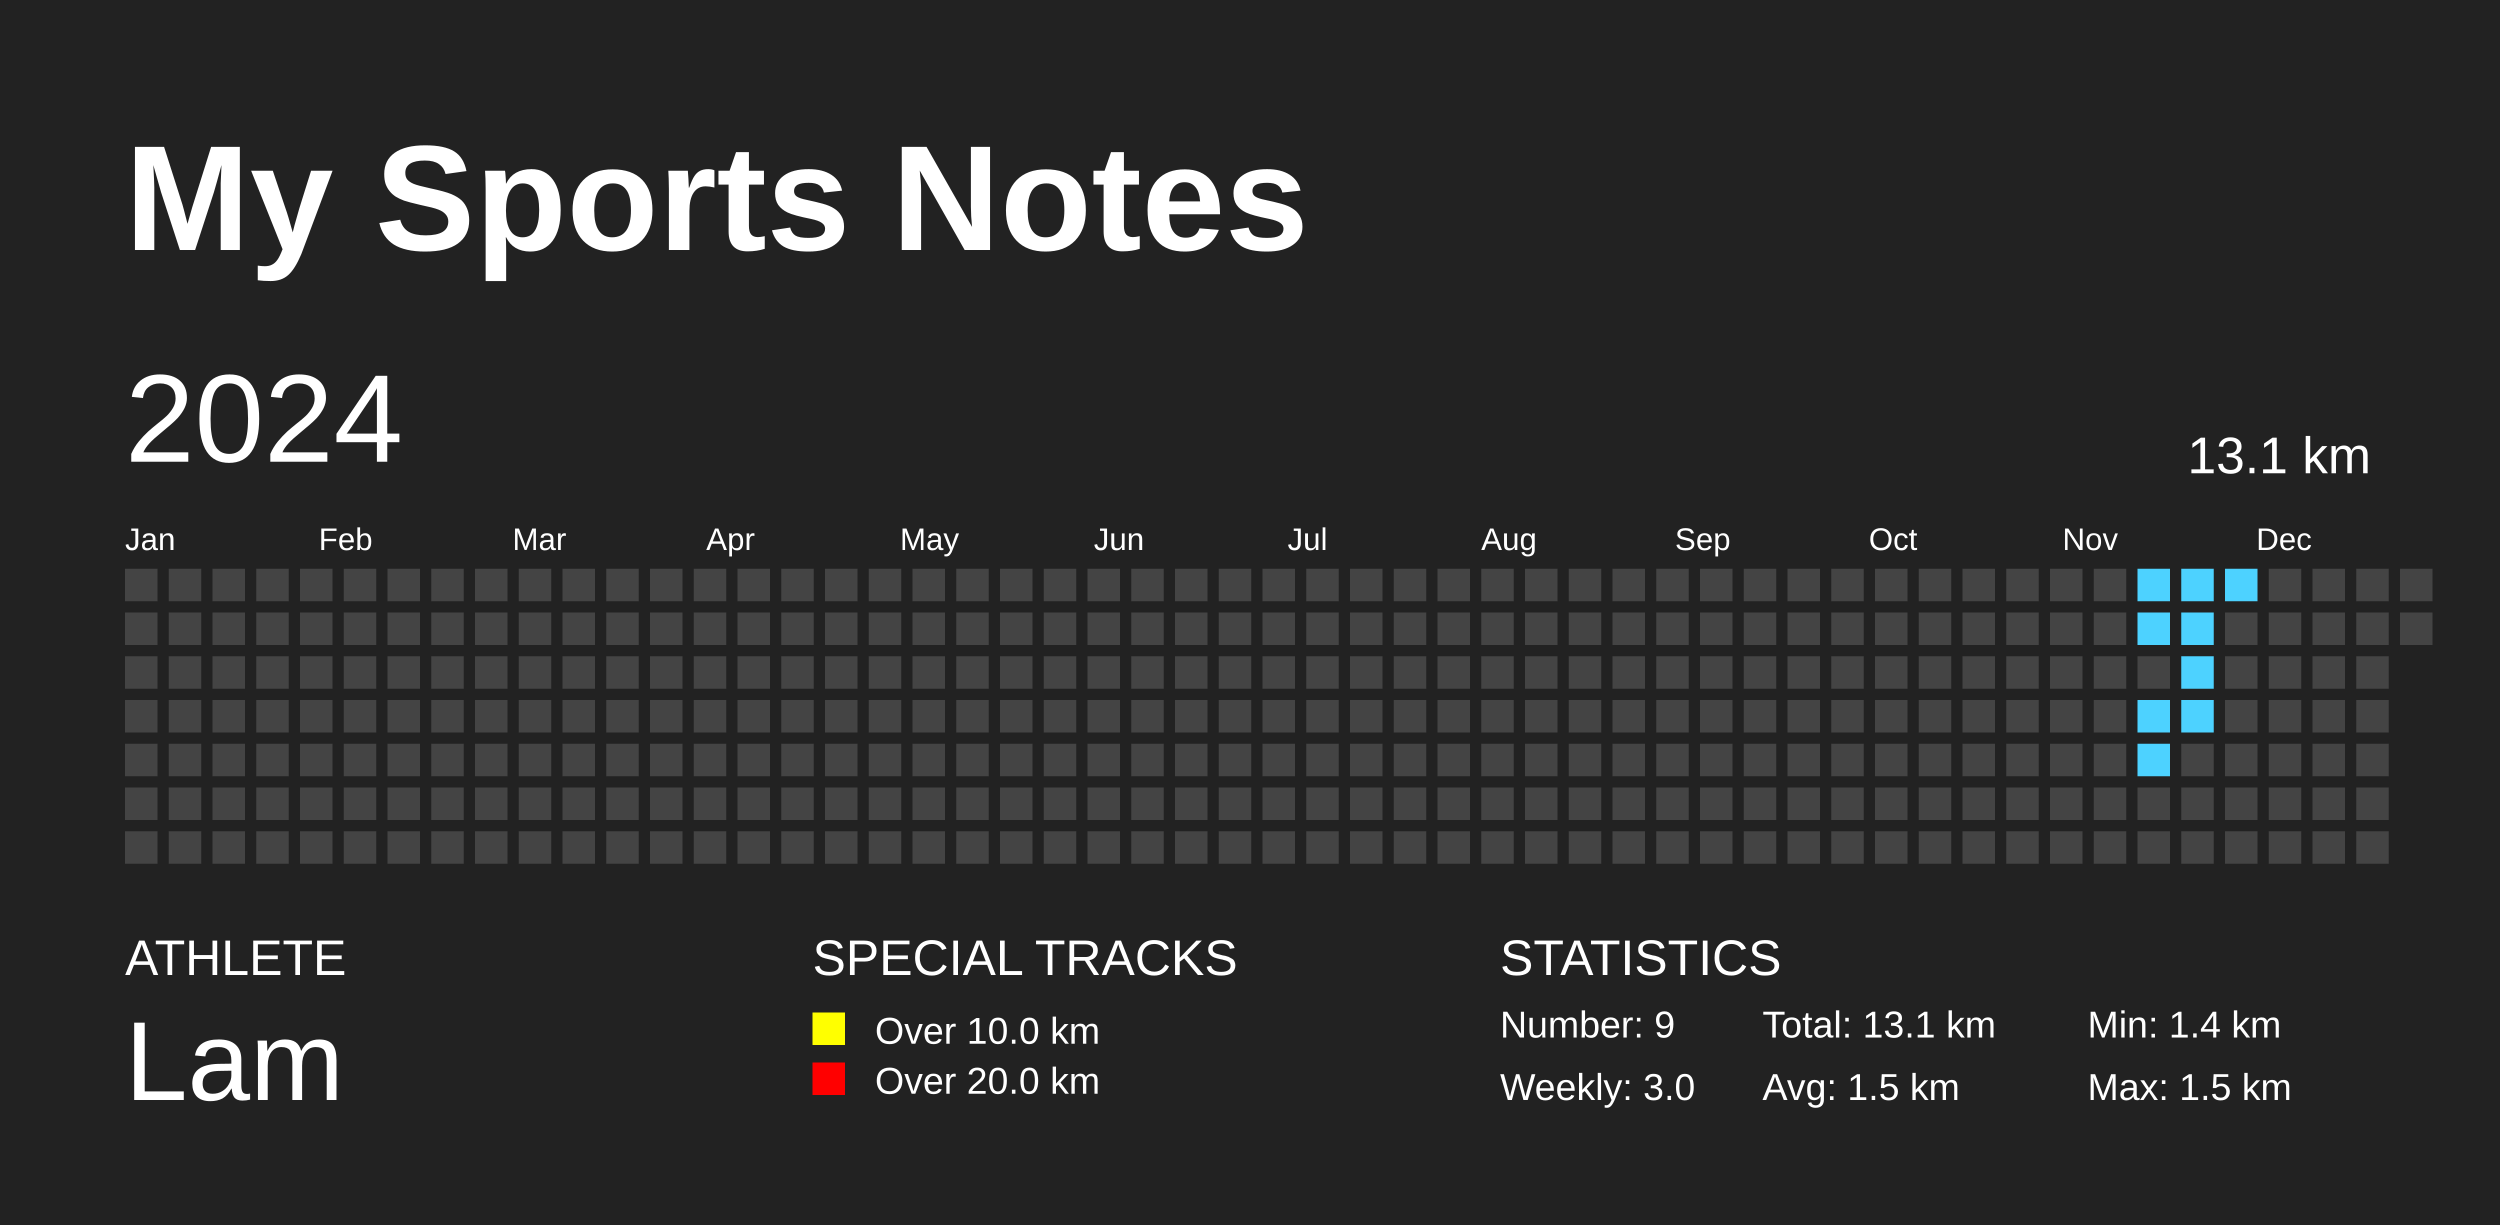
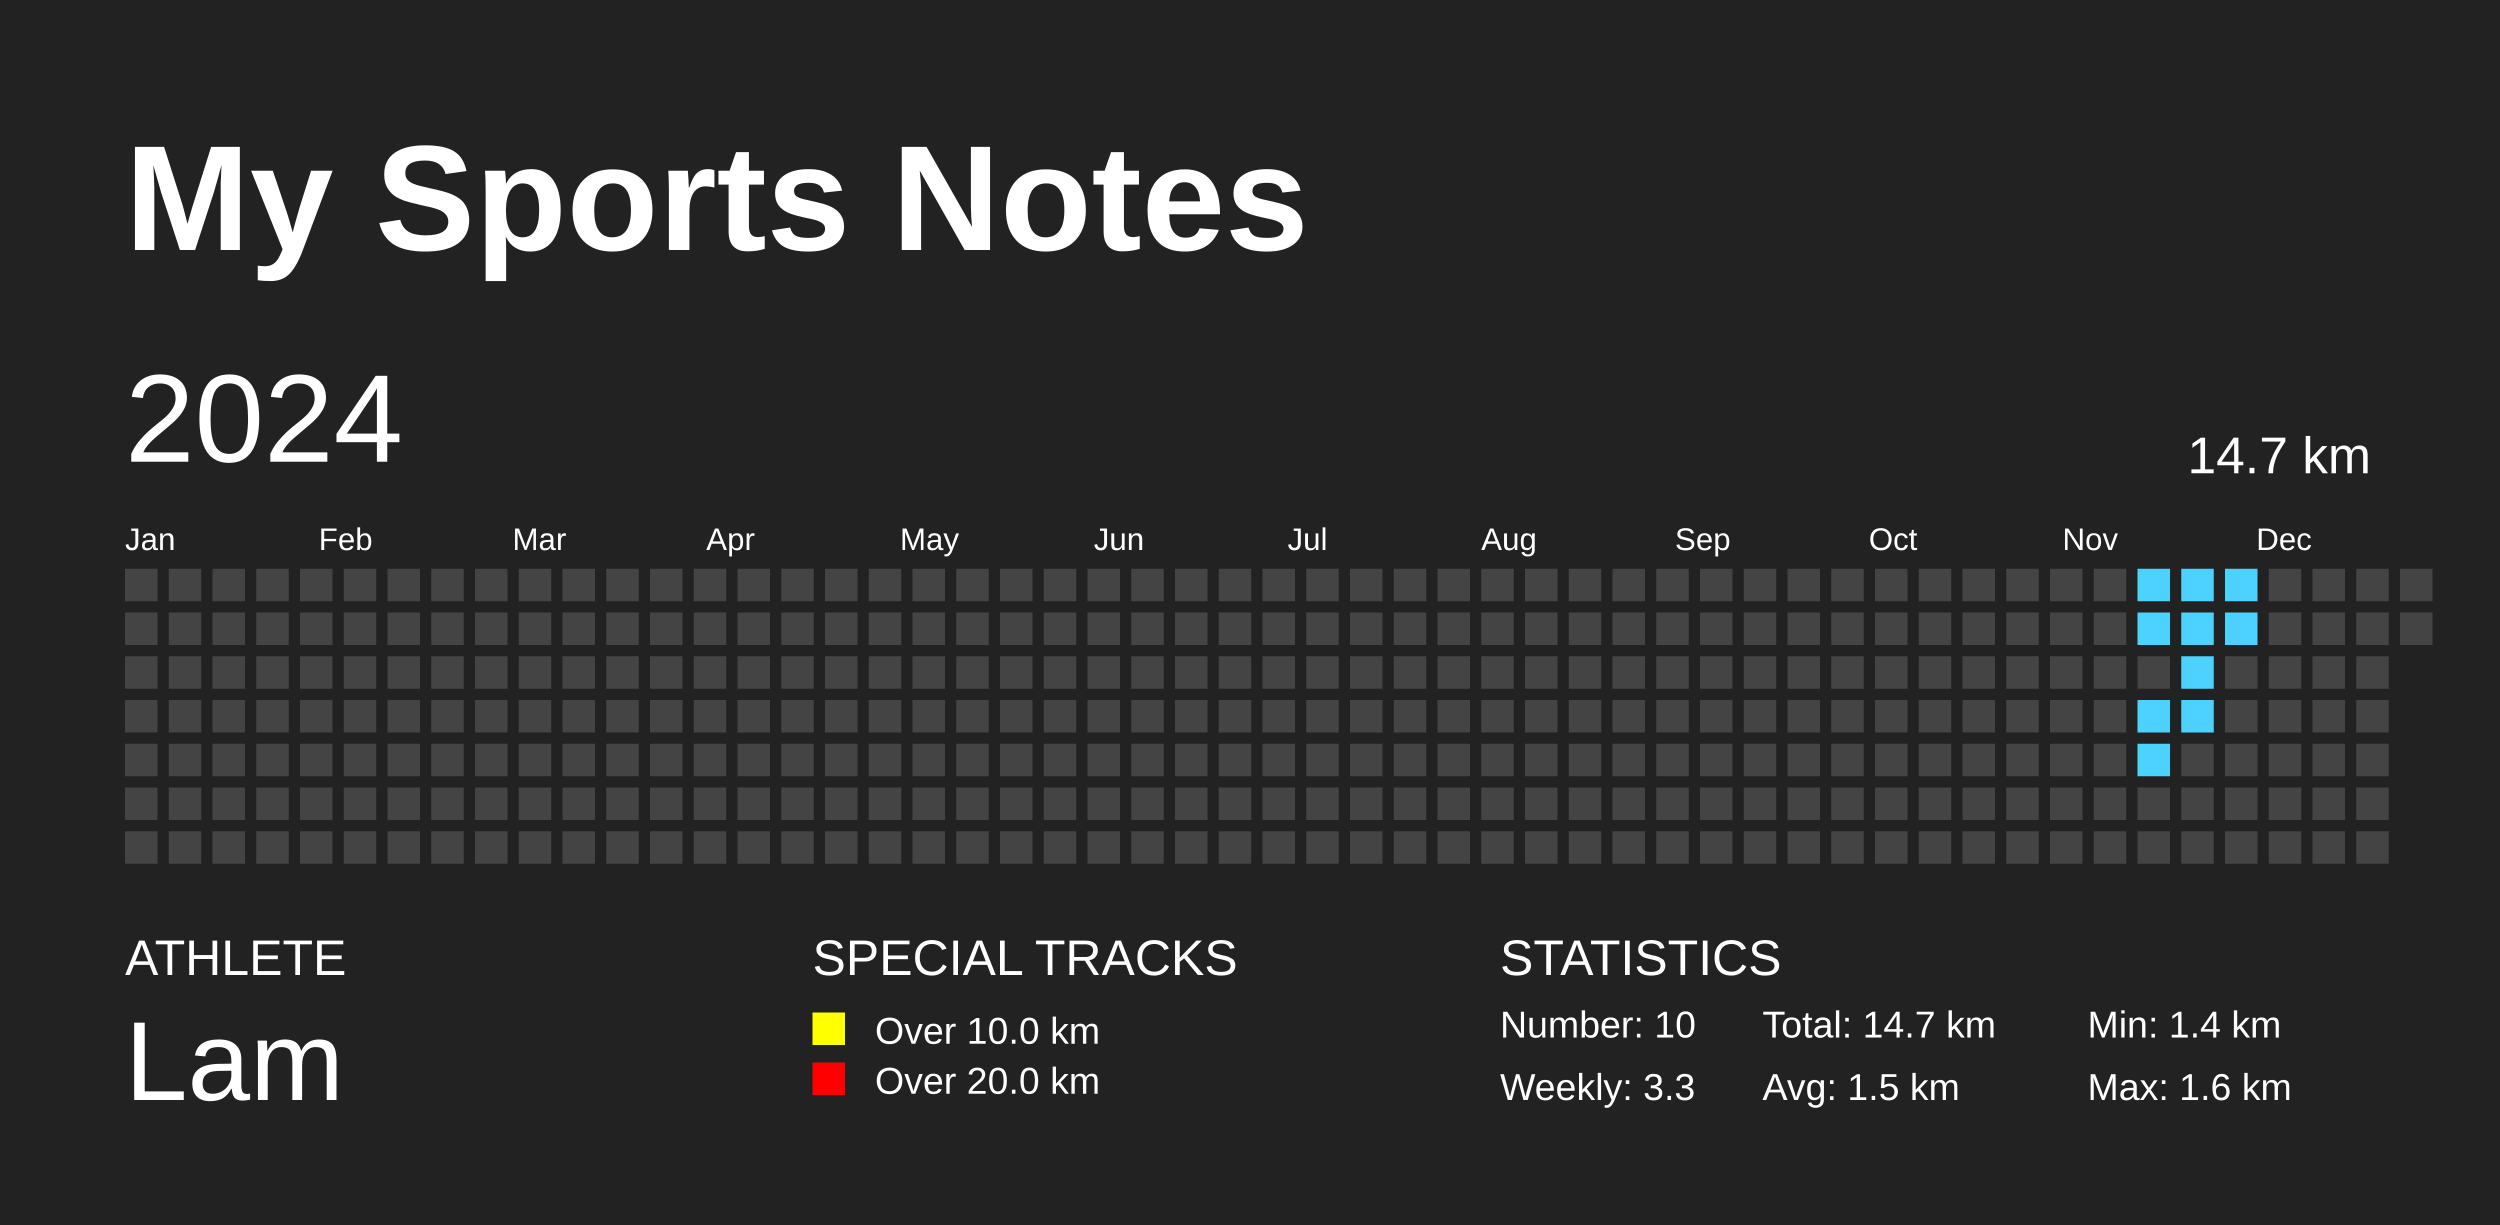
<svg xmlns="http://www.w3.org/2000/svg" baseProfile="full" height="98mm" version="1.1" viewBox="0,0,200,98" width="200mm">
  <defs />
  <rect fill="#222222" height="98" width="200" x="0" y="0" />
  <text fill="#FFFFFF" style="font-size:12px; font-family:Arial; font-weight:bold;" x="10" y="20">My Sports Notes</text>
  <text fill="#FFFFFF" style="font-size:4px; font-family:Arial" x="10" y="78">ATHLETE</text>
  <text fill="#FFFFFF" style="font-size:9px; font-family:Arial" x="10" y="88">Lam</text>
  <text fill="#FFFFFF" style="font-size:4px; font-family:Arial" x="65" y="78">SPECIAL TRACKS</text>
  <rect fill="yellow" height="2.6" width="2.6" x="65" y="81" />
  <text fill="#FFFFFF" style="font-size:3px; font-family:Arial" x="70" y="83.5">Over 10.0 km</text>
  <rect fill="red" height="2.6" width="2.6" x="65" y="85" />
  <text fill="#FFFFFF" style="font-size:3px; font-family:Arial" x="70" y="87.5">Over 20.0 km</text>
  <text fill="#FFFFFF" style="font-size:4px; font-family:Arial" x="120" y="78">STATISTICS</text>
-   <text fill="#FFFFFF" style="font-size:3px; font-family:Arial" x="120" y="83">Number: 9</text>
-   <text fill="#FFFFFF" style="font-size:3px; font-family:Arial" x="120" y="88">Weekly: 3.0</text>
-   <text fill="#FFFFFF" style="font-size:3px; font-family:Arial" x="141" y="83">Total: 13.1 km</text>
+   <text fill="#FFFFFF" style="font-size:3px; font-family:Arial" x="120" y="83">Number: 10</text>
+   <text fill="#FFFFFF" style="font-size:3px; font-family:Arial" x="120" y="88">Weekly: 3.3</text>
+   <text fill="#FFFFFF" style="font-size:3px; font-family:Arial" x="141" y="83">Total: 14.7 km</text>
  <text fill="#FFFFFF" style="font-size:3px; font-family:Arial" x="141" y="88">Avg: 1.5 km</text>
  <text fill="#FFFFFF" style="font-size:3px; font-family:Arial" x="167" y="83">Min: 1.4 km</text>
-   <text fill="#FFFFFF" style="font-size:3px; font-family:Arial" x="167" y="88">Max: 1.5 km</text>
+   <text fill="#FFFFFF" style="font-size:3px; font-family:Arial" x="167" y="88">Max: 1.6 km</text>
  <text dominant-baseline="hanging" fill="#FFFFFF" style="font-size:10.0px; font-family:Arial;" x="10" y="30">2024</text>
-   <text dominant-baseline="hanging" fill="#FFFFFF" style="font-size:4.125px; font-family:Arial;" x="175" y="35">13.1 km</text>
+   <text dominant-baseline="hanging" fill="#FFFFFF" style="font-size:4.125px; font-family:Arial;" x="175" y="35">14.7 km</text>
  <text fill="#FFFFFF" style="font-size:2.5px; font-family:Arial" x="10.0" y="44">Jan</text>
  <text fill="#FFFFFF" style="font-size:2.5px; font-family:Arial" x="25.5" y="44">Feb</text>
  <text fill="#FFFFFF" style="font-size:2.5px; font-family:Arial" x="41.0" y="44">Mar</text>
  <text fill="#FFFFFF" style="font-size:2.5px; font-family:Arial" x="56.5" y="44">Apr</text>
  <text fill="#FFFFFF" style="font-size:2.5px; font-family:Arial" x="72.0" y="44">May</text>
  <text fill="#FFFFFF" style="font-size:2.5px; font-family:Arial" x="87.5" y="44">Jun</text>
  <text fill="#FFFFFF" style="font-size:2.5px; font-family:Arial" x="103.0" y="44">Jul</text>
  <text fill="#FFFFFF" style="font-size:2.5px; font-family:Arial" x="118.5" y="44">Aug</text>
  <text fill="#FFFFFF" style="font-size:2.5px; font-family:Arial" x="134.0" y="44">Sep</text>
  <text fill="#FFFFFF" style="font-size:2.5px; font-family:Arial" x="149.5" y="44">Oct</text>
  <text fill="#FFFFFF" style="font-size:2.5px; font-family:Arial" x="165.0" y="44">Nov</text>
  <text fill="#FFFFFF" style="font-size:2.5px; font-family:Arial" x="180.5" y="44">Dec</text>
  <rect fill="#444444" height="2.6" width="2.6" x="10.0" y="45.5" />
  <rect fill="#444444" height="2.6" width="2.6" x="10.0" y="49.0" />
  <rect fill="#444444" height="2.6" width="2.6" x="10.0" y="52.5" />
  <rect fill="#444444" height="2.6" width="2.6" x="10.0" y="56.0" />
  <rect fill="#444444" height="2.6" width="2.6" x="10.0" y="59.5" />
  <rect fill="#444444" height="2.6" width="2.6" x="10.0" y="63.0" />
  <rect fill="#444444" height="2.6" width="2.6" x="10.0" y="66.5" />
  <rect fill="#444444" height="2.6" width="2.6" x="13.5" y="45.5" />
  <rect fill="#444444" height="2.6" width="2.6" x="13.5" y="49.0" />
  <rect fill="#444444" height="2.6" width="2.6" x="13.5" y="52.5" />
  <rect fill="#444444" height="2.6" width="2.6" x="13.5" y="56.0" />
  <rect fill="#444444" height="2.6" width="2.6" x="13.5" y="59.5" />
  <rect fill="#444444" height="2.6" width="2.6" x="13.5" y="63.0" />
  <rect fill="#444444" height="2.6" width="2.6" x="13.5" y="66.5" />
  <rect fill="#444444" height="2.6" width="2.6" x="17.0" y="45.5" />
  <rect fill="#444444" height="2.6" width="2.6" x="17.0" y="49.0" />
  <rect fill="#444444" height="2.6" width="2.6" x="17.0" y="52.5" />
  <rect fill="#444444" height="2.6" width="2.6" x="17.0" y="56.0" />
  <rect fill="#444444" height="2.6" width="2.6" x="17.0" y="59.5" />
  <rect fill="#444444" height="2.6" width="2.6" x="17.0" y="63.0" />
  <rect fill="#444444" height="2.6" width="2.6" x="17.0" y="66.5" />
  <rect fill="#444444" height="2.6" width="2.6" x="20.5" y="45.5" />
  <rect fill="#444444" height="2.6" width="2.6" x="20.5" y="49.0" />
  <rect fill="#444444" height="2.6" width="2.6" x="20.5" y="52.5" />
  <rect fill="#444444" height="2.6" width="2.6" x="20.5" y="56.0" />
  <rect fill="#444444" height="2.6" width="2.6" x="20.5" y="59.5" />
  <rect fill="#444444" height="2.6" width="2.6" x="20.5" y="63.0" />
  <rect fill="#444444" height="2.6" width="2.6" x="20.5" y="66.5" />
  <rect fill="#444444" height="2.6" width="2.6" x="24.0" y="45.5" />
  <rect fill="#444444" height="2.6" width="2.6" x="24.0" y="49.0" />
  <rect fill="#444444" height="2.6" width="2.6" x="24.0" y="52.5" />
  <rect fill="#444444" height="2.6" width="2.6" x="24.0" y="56.0" />
  <rect fill="#444444" height="2.6" width="2.6" x="24.0" y="59.5" />
  <rect fill="#444444" height="2.6" width="2.6" x="24.0" y="63.0" />
  <rect fill="#444444" height="2.6" width="2.6" x="24.0" y="66.5" />
  <rect fill="#444444" height="2.6" width="2.6" x="27.5" y="45.5" />
  <rect fill="#444444" height="2.6" width="2.6" x="27.5" y="49.0" />
  <rect fill="#444444" height="2.6" width="2.6" x="27.5" y="52.5" />
  <rect fill="#444444" height="2.6" width="2.6" x="27.5" y="56.0" />
  <rect fill="#444444" height="2.6" width="2.6" x="27.5" y="59.5" />
  <rect fill="#444444" height="2.6" width="2.6" x="27.5" y="63.0" />
  <rect fill="#444444" height="2.6" width="2.6" x="27.5" y="66.5" />
  <rect fill="#444444" height="2.6" width="2.6" x="31.0" y="45.5" />
  <rect fill="#444444" height="2.6" width="2.6" x="31.0" y="49.0" />
  <rect fill="#444444" height="2.6" width="2.6" x="31.0" y="52.5" />
  <rect fill="#444444" height="2.6" width="2.6" x="31.0" y="56.0" />
  <rect fill="#444444" height="2.6" width="2.6" x="31.0" y="59.5" />
  <rect fill="#444444" height="2.6" width="2.6" x="31.0" y="63.0" />
  <rect fill="#444444" height="2.6" width="2.6" x="31.0" y="66.5" />
  <rect fill="#444444" height="2.6" width="2.6" x="34.5" y="45.5" />
  <rect fill="#444444" height="2.6" width="2.6" x="34.5" y="49.0" />
  <rect fill="#444444" height="2.6" width="2.6" x="34.5" y="52.5" />
  <rect fill="#444444" height="2.6" width="2.6" x="34.5" y="56.0" />
  <rect fill="#444444" height="2.6" width="2.6" x="34.5" y="59.5" />
  <rect fill="#444444" height="2.6" width="2.6" x="34.5" y="63.0" />
  <rect fill="#444444" height="2.6" width="2.6" x="34.5" y="66.5" />
  <rect fill="#444444" height="2.6" width="2.6" x="38.0" y="45.5" />
  <rect fill="#444444" height="2.6" width="2.6" x="38.0" y="49.0" />
  <rect fill="#444444" height="2.6" width="2.6" x="38.0" y="52.5" />
  <rect fill="#444444" height="2.6" width="2.6" x="38.0" y="56.0" />
  <rect fill="#444444" height="2.6" width="2.6" x="38.0" y="59.5" />
  <rect fill="#444444" height="2.6" width="2.6" x="38.0" y="63.0" />
  <rect fill="#444444" height="2.6" width="2.6" x="38.0" y="66.5" />
  <rect fill="#444444" height="2.6" width="2.6" x="41.5" y="45.5" />
  <rect fill="#444444" height="2.6" width="2.6" x="41.5" y="49.0" />
  <rect fill="#444444" height="2.6" width="2.6" x="41.5" y="52.5" />
  <rect fill="#444444" height="2.6" width="2.6" x="41.5" y="56.0" />
  <rect fill="#444444" height="2.6" width="2.6" x="41.5" y="59.5" />
  <rect fill="#444444" height="2.6" width="2.6" x="41.5" y="63.0" />
  <rect fill="#444444" height="2.6" width="2.6" x="41.5" y="66.5" />
  <rect fill="#444444" height="2.6" width="2.6" x="45.0" y="45.5" />
  <rect fill="#444444" height="2.6" width="2.6" x="45.0" y="49.0" />
  <rect fill="#444444" height="2.6" width="2.6" x="45.0" y="52.5" />
  <rect fill="#444444" height="2.6" width="2.6" x="45.0" y="56.0" />
  <rect fill="#444444" height="2.6" width="2.6" x="45.0" y="59.5" />
  <rect fill="#444444" height="2.6" width="2.6" x="45.0" y="63.0" />
  <rect fill="#444444" height="2.6" width="2.6" x="45.0" y="66.5" />
  <rect fill="#444444" height="2.6" width="2.6" x="48.5" y="45.5" />
  <rect fill="#444444" height="2.6" width="2.6" x="48.5" y="49.0" />
  <rect fill="#444444" height="2.6" width="2.6" x="48.5" y="52.5" />
  <rect fill="#444444" height="2.6" width="2.6" x="48.5" y="56.0" />
  <rect fill="#444444" height="2.6" width="2.6" x="48.5" y="59.5" />
  <rect fill="#444444" height="2.6" width="2.6" x="48.5" y="63.0" />
  <rect fill="#444444" height="2.6" width="2.6" x="48.5" y="66.5" />
  <rect fill="#444444" height="2.6" width="2.6" x="52.0" y="45.5" />
  <rect fill="#444444" height="2.6" width="2.6" x="52.0" y="49.0" />
  <rect fill="#444444" height="2.6" width="2.6" x="52.0" y="52.5" />
  <rect fill="#444444" height="2.6" width="2.6" x="52.0" y="56.0" />
  <rect fill="#444444" height="2.6" width="2.6" x="52.0" y="59.5" />
  <rect fill="#444444" height="2.6" width="2.6" x="52.0" y="63.0" />
  <rect fill="#444444" height="2.6" width="2.6" x="52.0" y="66.5" />
  <rect fill="#444444" height="2.6" width="2.6" x="55.5" y="45.5" />
  <rect fill="#444444" height="2.6" width="2.6" x="55.5" y="49.0" />
  <rect fill="#444444" height="2.6" width="2.6" x="55.5" y="52.5" />
  <rect fill="#444444" height="2.6" width="2.6" x="55.5" y="56.0" />
  <rect fill="#444444" height="2.6" width="2.6" x="55.5" y="59.5" />
  <rect fill="#444444" height="2.6" width="2.6" x="55.5" y="63.0" />
  <rect fill="#444444" height="2.6" width="2.6" x="55.5" y="66.5" />
  <rect fill="#444444" height="2.6" width="2.6" x="59.0" y="45.5" />
  <rect fill="#444444" height="2.6" width="2.6" x="59.0" y="49.0" />
  <rect fill="#444444" height="2.6" width="2.6" x="59.0" y="52.5" />
  <rect fill="#444444" height="2.6" width="2.6" x="59.0" y="56.0" />
  <rect fill="#444444" height="2.6" width="2.6" x="59.0" y="59.5" />
  <rect fill="#444444" height="2.6" width="2.6" x="59.0" y="63.0" />
  <rect fill="#444444" height="2.6" width="2.6" x="59.0" y="66.5" />
  <rect fill="#444444" height="2.6" width="2.6" x="62.5" y="45.5" />
  <rect fill="#444444" height="2.6" width="2.6" x="62.5" y="49.0" />
  <rect fill="#444444" height="2.6" width="2.6" x="62.5" y="52.5" />
  <rect fill="#444444" height="2.6" width="2.6" x="62.5" y="56.0" />
  <rect fill="#444444" height="2.6" width="2.6" x="62.5" y="59.5" />
  <rect fill="#444444" height="2.6" width="2.6" x="62.5" y="63.0" />
  <rect fill="#444444" height="2.6" width="2.6" x="62.5" y="66.5" />
  <rect fill="#444444" height="2.6" width="2.6" x="66.0" y="45.5" />
  <rect fill="#444444" height="2.6" width="2.6" x="66.0" y="49.0" />
  <rect fill="#444444" height="2.6" width="2.6" x="66.0" y="52.5" />
  <rect fill="#444444" height="2.6" width="2.6" x="66.0" y="56.0" />
  <rect fill="#444444" height="2.6" width="2.6" x="66.0" y="59.5" />
  <rect fill="#444444" height="2.6" width="2.6" x="66.0" y="63.0" />
  <rect fill="#444444" height="2.6" width="2.6" x="66.0" y="66.5" />
  <rect fill="#444444" height="2.6" width="2.6" x="69.5" y="45.5" />
  <rect fill="#444444" height="2.6" width="2.6" x="69.5" y="49.0" />
  <rect fill="#444444" height="2.6" width="2.6" x="69.5" y="52.5" />
  <rect fill="#444444" height="2.6" width="2.6" x="69.5" y="56.0" />
  <rect fill="#444444" height="2.6" width="2.6" x="69.5" y="59.5" />
  <rect fill="#444444" height="2.6" width="2.6" x="69.5" y="63.0" />
  <rect fill="#444444" height="2.6" width="2.6" x="69.5" y="66.5" />
  <rect fill="#444444" height="2.6" width="2.6" x="73.0" y="45.5" />
  <rect fill="#444444" height="2.6" width="2.6" x="73.0" y="49.0" />
  <rect fill="#444444" height="2.6" width="2.6" x="73.0" y="52.5" />
  <rect fill="#444444" height="2.6" width="2.6" x="73.0" y="56.0" />
  <rect fill="#444444" height="2.6" width="2.6" x="73.0" y="59.5" />
  <rect fill="#444444" height="2.6" width="2.6" x="73.0" y="63.0" />
  <rect fill="#444444" height="2.6" width="2.6" x="73.0" y="66.5" />
  <rect fill="#444444" height="2.6" width="2.6" x="76.5" y="45.5" />
  <rect fill="#444444" height="2.6" width="2.6" x="76.5" y="49.0" />
  <rect fill="#444444" height="2.6" width="2.6" x="76.5" y="52.5" />
  <rect fill="#444444" height="2.6" width="2.6" x="76.5" y="56.0" />
  <rect fill="#444444" height="2.6" width="2.6" x="76.5" y="59.5" />
  <rect fill="#444444" height="2.6" width="2.6" x="76.5" y="63.0" />
  <rect fill="#444444" height="2.6" width="2.6" x="76.5" y="66.5" />
  <rect fill="#444444" height="2.6" width="2.6" x="80.0" y="45.5" />
  <rect fill="#444444" height="2.6" width="2.6" x="80.0" y="49.0" />
  <rect fill="#444444" height="2.6" width="2.6" x="80.0" y="52.5" />
  <rect fill="#444444" height="2.6" width="2.6" x="80.0" y="56.0" />
  <rect fill="#444444" height="2.6" width="2.6" x="80.0" y="59.5" />
  <rect fill="#444444" height="2.6" width="2.6" x="80.0" y="63.0" />
  <rect fill="#444444" height="2.6" width="2.6" x="80.0" y="66.5" />
  <rect fill="#444444" height="2.6" width="2.6" x="83.5" y="45.5" />
  <rect fill="#444444" height="2.6" width="2.6" x="83.5" y="49.0" />
  <rect fill="#444444" height="2.6" width="2.6" x="83.5" y="52.5" />
  <rect fill="#444444" height="2.6" width="2.6" x="83.5" y="56.0" />
  <rect fill="#444444" height="2.6" width="2.6" x="83.5" y="59.5" />
  <rect fill="#444444" height="2.6" width="2.6" x="83.5" y="63.0" />
  <rect fill="#444444" height="2.6" width="2.6" x="83.5" y="66.5" />
  <rect fill="#444444" height="2.6" width="2.6" x="87.0" y="45.5" />
  <rect fill="#444444" height="2.6" width="2.6" x="87.0" y="49.0" />
  <rect fill="#444444" height="2.6" width="2.6" x="87.0" y="52.5" />
  <rect fill="#444444" height="2.6" width="2.6" x="87.0" y="56.0" />
  <rect fill="#444444" height="2.6" width="2.6" x="87.0" y="59.5" />
  <rect fill="#444444" height="2.6" width="2.6" x="87.0" y="63.0" />
  <rect fill="#444444" height="2.6" width="2.6" x="87.0" y="66.5" />
  <rect fill="#444444" height="2.6" width="2.6" x="90.5" y="45.5" />
  <rect fill="#444444" height="2.6" width="2.6" x="90.5" y="49.0" />
  <rect fill="#444444" height="2.6" width="2.6" x="90.5" y="52.5" />
  <rect fill="#444444" height="2.6" width="2.6" x="90.5" y="56.0" />
  <rect fill="#444444" height="2.6" width="2.6" x="90.5" y="59.5" />
  <rect fill="#444444" height="2.6" width="2.6" x="90.5" y="63.0" />
  <rect fill="#444444" height="2.6" width="2.6" x="90.5" y="66.5" />
  <rect fill="#444444" height="2.6" width="2.6" x="94.0" y="45.5" />
  <rect fill="#444444" height="2.6" width="2.6" x="94.0" y="49.0" />
  <rect fill="#444444" height="2.6" width="2.6" x="94.0" y="52.5" />
  <rect fill="#444444" height="2.6" width="2.6" x="94.0" y="56.0" />
  <rect fill="#444444" height="2.6" width="2.6" x="94.0" y="59.5" />
  <rect fill="#444444" height="2.6" width="2.6" x="94.0" y="63.0" />
  <rect fill="#444444" height="2.6" width="2.6" x="94.0" y="66.5" />
  <rect fill="#444444" height="2.6" width="2.6" x="97.5" y="45.5" />
  <rect fill="#444444" height="2.6" width="2.6" x="97.5" y="49.0" />
  <rect fill="#444444" height="2.6" width="2.6" x="97.5" y="52.5" />
  <rect fill="#444444" height="2.6" width="2.6" x="97.5" y="56.0" />
  <rect fill="#444444" height="2.6" width="2.6" x="97.5" y="59.5" />
  <rect fill="#444444" height="2.6" width="2.6" x="97.5" y="63.0" />
  <rect fill="#444444" height="2.6" width="2.6" x="97.5" y="66.5" />
  <rect fill="#444444" height="2.6" width="2.6" x="101.0" y="45.5" />
  <rect fill="#444444" height="2.6" width="2.6" x="101.0" y="49.0" />
  <rect fill="#444444" height="2.6" width="2.6" x="101.0" y="52.5" />
  <rect fill="#444444" height="2.6" width="2.6" x="101.0" y="56.0" />
  <rect fill="#444444" height="2.6" width="2.6" x="101.0" y="59.5" />
  <rect fill="#444444" height="2.6" width="2.6" x="101.0" y="63.0" />
  <rect fill="#444444" height="2.6" width="2.6" x="101.0" y="66.5" />
  <rect fill="#444444" height="2.6" width="2.6" x="104.5" y="45.5" />
  <rect fill="#444444" height="2.6" width="2.6" x="104.5" y="49.0" />
  <rect fill="#444444" height="2.6" width="2.6" x="104.5" y="52.5" />
  <rect fill="#444444" height="2.6" width="2.6" x="104.5" y="56.0" />
  <rect fill="#444444" height="2.6" width="2.6" x="104.5" y="59.5" />
  <rect fill="#444444" height="2.6" width="2.6" x="104.5" y="63.0" />
  <rect fill="#444444" height="2.6" width="2.6" x="104.5" y="66.5" />
  <rect fill="#444444" height="2.6" width="2.6" x="108.0" y="45.5" />
  <rect fill="#444444" height="2.6" width="2.6" x="108.0" y="49.0" />
  <rect fill="#444444" height="2.6" width="2.6" x="108.0" y="52.5" />
  <rect fill="#444444" height="2.6" width="2.6" x="108.0" y="56.0" />
  <rect fill="#444444" height="2.6" width="2.6" x="108.0" y="59.5" />
  <rect fill="#444444" height="2.6" width="2.6" x="108.0" y="63.0" />
  <rect fill="#444444" height="2.6" width="2.6" x="108.0" y="66.5" />
  <rect fill="#444444" height="2.6" width="2.6" x="111.5" y="45.5" />
  <rect fill="#444444" height="2.6" width="2.6" x="111.5" y="49.0" />
  <rect fill="#444444" height="2.6" width="2.6" x="111.5" y="52.5" />
  <rect fill="#444444" height="2.6" width="2.6" x="111.5" y="56.0" />
  <rect fill="#444444" height="2.6" width="2.6" x="111.5" y="59.5" />
  <rect fill="#444444" height="2.6" width="2.6" x="111.5" y="63.0" />
  <rect fill="#444444" height="2.6" width="2.6" x="111.5" y="66.5" />
  <rect fill="#444444" height="2.6" width="2.6" x="115.0" y="45.5" />
  <rect fill="#444444" height="2.6" width="2.6" x="115.0" y="49.0" />
  <rect fill="#444444" height="2.6" width="2.6" x="115.0" y="52.5" />
  <rect fill="#444444" height="2.6" width="2.6" x="115.0" y="56.0" />
  <rect fill="#444444" height="2.6" width="2.6" x="115.0" y="59.5" />
  <rect fill="#444444" height="2.6" width="2.6" x="115.0" y="63.0" />
  <rect fill="#444444" height="2.6" width="2.6" x="115.0" y="66.5" />
  <rect fill="#444444" height="2.6" width="2.6" x="118.5" y="45.5" />
  <rect fill="#444444" height="2.6" width="2.6" x="118.5" y="49.0" />
  <rect fill="#444444" height="2.6" width="2.6" x="118.5" y="52.5" />
  <rect fill="#444444" height="2.6" width="2.6" x="118.5" y="56.0" />
  <rect fill="#444444" height="2.6" width="2.6" x="118.5" y="59.5" />
  <rect fill="#444444" height="2.6" width="2.6" x="118.5" y="63.0" />
  <rect fill="#444444" height="2.6" width="2.6" x="118.5" y="66.5" />
  <rect fill="#444444" height="2.6" width="2.6" x="122.0" y="45.5" />
  <rect fill="#444444" height="2.6" width="2.6" x="122.0" y="49.0" />
  <rect fill="#444444" height="2.6" width="2.6" x="122.0" y="52.5" />
  <rect fill="#444444" height="2.6" width="2.6" x="122.0" y="56.0" />
  <rect fill="#444444" height="2.6" width="2.6" x="122.0" y="59.5" />
  <rect fill="#444444" height="2.6" width="2.6" x="122.0" y="63.0" />
  <rect fill="#444444" height="2.6" width="2.6" x="122.0" y="66.5" />
  <rect fill="#444444" height="2.6" width="2.6" x="125.5" y="45.5" />
  <rect fill="#444444" height="2.6" width="2.6" x="125.5" y="49.0" />
  <rect fill="#444444" height="2.6" width="2.6" x="125.5" y="52.5" />
  <rect fill="#444444" height="2.6" width="2.6" x="125.5" y="56.0" />
  <rect fill="#444444" height="2.6" width="2.6" x="125.5" y="59.5" />
  <rect fill="#444444" height="2.6" width="2.6" x="125.5" y="63.0" />
  <rect fill="#444444" height="2.6" width="2.6" x="125.5" y="66.5" />
  <rect fill="#444444" height="2.6" width="2.6" x="129.0" y="45.5" />
  <rect fill="#444444" height="2.6" width="2.6" x="129.0" y="49.0" />
  <rect fill="#444444" height="2.6" width="2.6" x="129.0" y="52.5" />
  <rect fill="#444444" height="2.6" width="2.6" x="129.0" y="56.0" />
  <rect fill="#444444" height="2.6" width="2.6" x="129.0" y="59.5" />
  <rect fill="#444444" height="2.6" width="2.6" x="129.0" y="63.0" />
  <rect fill="#444444" height="2.6" width="2.6" x="129.0" y="66.5" />
  <rect fill="#444444" height="2.6" width="2.6" x="132.5" y="45.5" />
  <rect fill="#444444" height="2.6" width="2.6" x="132.5" y="49.0" />
  <rect fill="#444444" height="2.6" width="2.6" x="132.5" y="52.5" />
  <rect fill="#444444" height="2.6" width="2.6" x="132.5" y="56.0" />
  <rect fill="#444444" height="2.6" width="2.6" x="132.5" y="59.5" />
  <rect fill="#444444" height="2.6" width="2.6" x="132.5" y="63.0" />
  <rect fill="#444444" height="2.6" width="2.6" x="132.5" y="66.5" />
  <rect fill="#444444" height="2.6" width="2.6" x="136.0" y="45.5" />
  <rect fill="#444444" height="2.6" width="2.6" x="136.0" y="49.0" />
  <rect fill="#444444" height="2.6" width="2.6" x="136.0" y="52.5" />
  <rect fill="#444444" height="2.6" width="2.6" x="136.0" y="56.0" />
  <rect fill="#444444" height="2.6" width="2.6" x="136.0" y="59.5" />
  <rect fill="#444444" height="2.6" width="2.6" x="136.0" y="63.0" />
  <rect fill="#444444" height="2.6" width="2.6" x="136.0" y="66.5" />
  <rect fill="#444444" height="2.6" width="2.6" x="139.5" y="45.5" />
  <rect fill="#444444" height="2.6" width="2.6" x="139.5" y="49.0" />
  <rect fill="#444444" height="2.6" width="2.6" x="139.5" y="52.5" />
  <rect fill="#444444" height="2.6" width="2.6" x="139.5" y="56.0" />
  <rect fill="#444444" height="2.6" width="2.6" x="139.5" y="59.5" />
  <rect fill="#444444" height="2.6" width="2.6" x="139.5" y="63.0" />
  <rect fill="#444444" height="2.6" width="2.6" x="139.5" y="66.5" />
  <rect fill="#444444" height="2.6" width="2.6" x="143.0" y="45.5" />
  <rect fill="#444444" height="2.6" width="2.6" x="143.0" y="49.0" />
  <rect fill="#444444" height="2.6" width="2.6" x="143.0" y="52.5" />
  <rect fill="#444444" height="2.6" width="2.6" x="143.0" y="56.0" />
  <rect fill="#444444" height="2.6" width="2.6" x="143.0" y="59.5" />
  <rect fill="#444444" height="2.6" width="2.6" x="143.0" y="63.0" />
  <rect fill="#444444" height="2.6" width="2.6" x="143.0" y="66.5" />
  <rect fill="#444444" height="2.6" width="2.6" x="146.5" y="45.5" />
  <rect fill="#444444" height="2.6" width="2.6" x="146.5" y="49.0" />
  <rect fill="#444444" height="2.6" width="2.6" x="146.5" y="52.5" />
  <rect fill="#444444" height="2.6" width="2.6" x="146.5" y="56.0" />
  <rect fill="#444444" height="2.6" width="2.6" x="146.5" y="59.5" />
  <rect fill="#444444" height="2.6" width="2.6" x="146.5" y="63.0" />
  <rect fill="#444444" height="2.6" width="2.6" x="146.5" y="66.5" />
  <rect fill="#444444" height="2.6" width="2.6" x="150.0" y="45.5" />
  <rect fill="#444444" height="2.6" width="2.6" x="150.0" y="49.0" />
  <rect fill="#444444" height="2.6" width="2.6" x="150.0" y="52.5" />
  <rect fill="#444444" height="2.6" width="2.6" x="150.0" y="56.0" />
  <rect fill="#444444" height="2.6" width="2.6" x="150.0" y="59.5" />
  <rect fill="#444444" height="2.6" width="2.6" x="150.0" y="63.0" />
  <rect fill="#444444" height="2.6" width="2.6" x="150.0" y="66.5" />
  <rect fill="#444444" height="2.6" width="2.6" x="153.5" y="45.5" />
  <rect fill="#444444" height="2.6" width="2.6" x="153.5" y="49.0" />
  <rect fill="#444444" height="2.6" width="2.6" x="153.5" y="52.5" />
  <rect fill="#444444" height="2.6" width="2.6" x="153.5" y="56.0" />
  <rect fill="#444444" height="2.6" width="2.6" x="153.5" y="59.5" />
  <rect fill="#444444" height="2.6" width="2.6" x="153.5" y="63.0" />
  <rect fill="#444444" height="2.6" width="2.6" x="153.5" y="66.5" />
  <rect fill="#444444" height="2.6" width="2.6" x="157.0" y="45.5" />
  <rect fill="#444444" height="2.6" width="2.6" x="157.0" y="49.0" />
  <rect fill="#444444" height="2.6" width="2.6" x="157.0" y="52.5" />
  <rect fill="#444444" height="2.6" width="2.6" x="157.0" y="56.0" />
  <rect fill="#444444" height="2.6" width="2.6" x="157.0" y="59.5" />
  <rect fill="#444444" height="2.6" width="2.6" x="157.0" y="63.0" />
  <rect fill="#444444" height="2.6" width="2.6" x="157.0" y="66.5" />
  <rect fill="#444444" height="2.6" width="2.6" x="160.5" y="45.5" />
  <rect fill="#444444" height="2.6" width="2.6" x="160.5" y="49.0" />
  <rect fill="#444444" height="2.6" width="2.6" x="160.5" y="52.5" />
  <rect fill="#444444" height="2.6" width="2.6" x="160.5" y="56.0" />
  <rect fill="#444444" height="2.6" width="2.6" x="160.5" y="59.5" />
  <rect fill="#444444" height="2.6" width="2.6" x="160.5" y="63.0" />
  <rect fill="#444444" height="2.6" width="2.6" x="160.5" y="66.5" />
  <rect fill="#444444" height="2.6" width="2.6" x="164.0" y="45.5" />
  <rect fill="#444444" height="2.6" width="2.6" x="164.0" y="49.0" />
  <rect fill="#444444" height="2.6" width="2.6" x="164.0" y="52.5" />
  <rect fill="#444444" height="2.6" width="2.6" x="164.0" y="56.0" />
  <rect fill="#444444" height="2.6" width="2.6" x="164.0" y="59.5" />
  <rect fill="#444444" height="2.6" width="2.6" x="164.0" y="63.0" />
  <rect fill="#444444" height="2.6" width="2.6" x="164.0" y="66.5" />
  <rect fill="#444444" height="2.6" width="2.6" x="167.5" y="45.5" />
  <rect fill="#444444" height="2.6" width="2.6" x="167.5" y="49.0" />
  <rect fill="#444444" height="2.6" width="2.6" x="167.5" y="52.5" />
  <rect fill="#444444" height="2.6" width="2.6" x="167.5" y="56.0" />
  <rect fill="#444444" height="2.6" width="2.6" x="167.5" y="59.5" />
  <rect fill="#444444" height="2.6" width="2.6" x="167.5" y="63.0" />
  <rect fill="#444444" height="2.6" width="2.6" x="167.5" y="66.5" />
  <rect fill="#4DD2FF" height="2.6" width="2.6" x="171.0" y="45.5" />
  <rect fill="#4DD2FF" height="2.6" width="2.6" x="171.0" y="49.0" />
  <rect fill="#444444" height="2.6" width="2.6" x="171.0" y="52.5" />
  <rect fill="#4DD2FF" height="2.6" width="2.6" x="171.0" y="56.0" />
  <rect fill="#4DD2FF" height="2.6" width="2.6" x="171.0" y="59.5" />
  <rect fill="#444444" height="2.6" width="2.6" x="171.0" y="63.0" />
  <rect fill="#444444" height="2.6" width="2.6" x="171.0" y="66.5" />
  <rect fill="#4DD2FF" height="2.6" width="2.6" x="174.5" y="45.5" />
  <rect fill="#4DD2FF" height="2.6" width="2.6" x="174.5" y="49.0" />
  <rect fill="#4DD2FF" height="2.6" width="2.6" x="174.5" y="52.5" />
  <rect fill="#4DD2FF" height="2.6" width="2.6" x="174.5" y="56.0" />
  <rect fill="#444444" height="2.6" width="2.6" x="174.5" y="59.5" />
  <rect fill="#444444" height="2.6" width="2.6" x="174.5" y="63.0" />
  <rect fill="#444444" height="2.6" width="2.6" x="174.5" y="66.5" />
  <rect fill="#4DD2FF" height="2.6" width="2.6" x="178.0" y="45.5" />
-   <rect fill="#444444" height="2.6" width="2.6" x="178.0" y="49.0" />
+   <rect fill="#4DD2FF" height="2.6" width="2.6" x="178.0" y="49.0" />
  <rect fill="#444444" height="2.6" width="2.6" x="178.0" y="52.5" />
  <rect fill="#444444" height="2.6" width="2.6" x="178.0" y="56.0" />
  <rect fill="#444444" height="2.6" width="2.6" x="178.0" y="59.5" />
  <rect fill="#444444" height="2.6" width="2.6" x="178.0" y="63.0" />
  <rect fill="#444444" height="2.6" width="2.6" x="178.0" y="66.5" />
  <rect fill="#444444" height="2.6" width="2.6" x="181.5" y="45.5" />
  <rect fill="#444444" height="2.6" width="2.6" x="181.5" y="49.0" />
  <rect fill="#444444" height="2.6" width="2.6" x="181.5" y="52.5" />
  <rect fill="#444444" height="2.6" width="2.6" x="181.5" y="56.0" />
  <rect fill="#444444" height="2.6" width="2.6" x="181.5" y="59.5" />
  <rect fill="#444444" height="2.6" width="2.6" x="181.5" y="63.0" />
  <rect fill="#444444" height="2.6" width="2.6" x="181.5" y="66.5" />
  <rect fill="#444444" height="2.6" width="2.6" x="185.0" y="45.5" />
  <rect fill="#444444" height="2.6" width="2.6" x="185.0" y="49.0" />
  <rect fill="#444444" height="2.6" width="2.6" x="185.0" y="52.5" />
  <rect fill="#444444" height="2.6" width="2.6" x="185.0" y="56.0" />
  <rect fill="#444444" height="2.6" width="2.6" x="185.0" y="59.5" />
  <rect fill="#444444" height="2.6" width="2.6" x="185.0" y="63.0" />
  <rect fill="#444444" height="2.6" width="2.6" x="185.0" y="66.5" />
  <rect fill="#444444" height="2.6" width="2.6" x="188.5" y="45.5" />
  <rect fill="#444444" height="2.6" width="2.6" x="188.5" y="49.0" />
  <rect fill="#444444" height="2.6" width="2.6" x="188.5" y="52.5" />
  <rect fill="#444444" height="2.6" width="2.6" x="188.5" y="56.0" />
  <rect fill="#444444" height="2.6" width="2.6" x="188.5" y="59.5" />
  <rect fill="#444444" height="2.6" width="2.6" x="188.5" y="63.0" />
  <rect fill="#444444" height="2.6" width="2.6" x="188.5" y="66.5" />
  <rect fill="#444444" height="2.6" width="2.6" x="192.0" y="45.5" />
  <rect fill="#444444" height="2.6" width="2.6" x="192.0" y="49.0" />
</svg>
